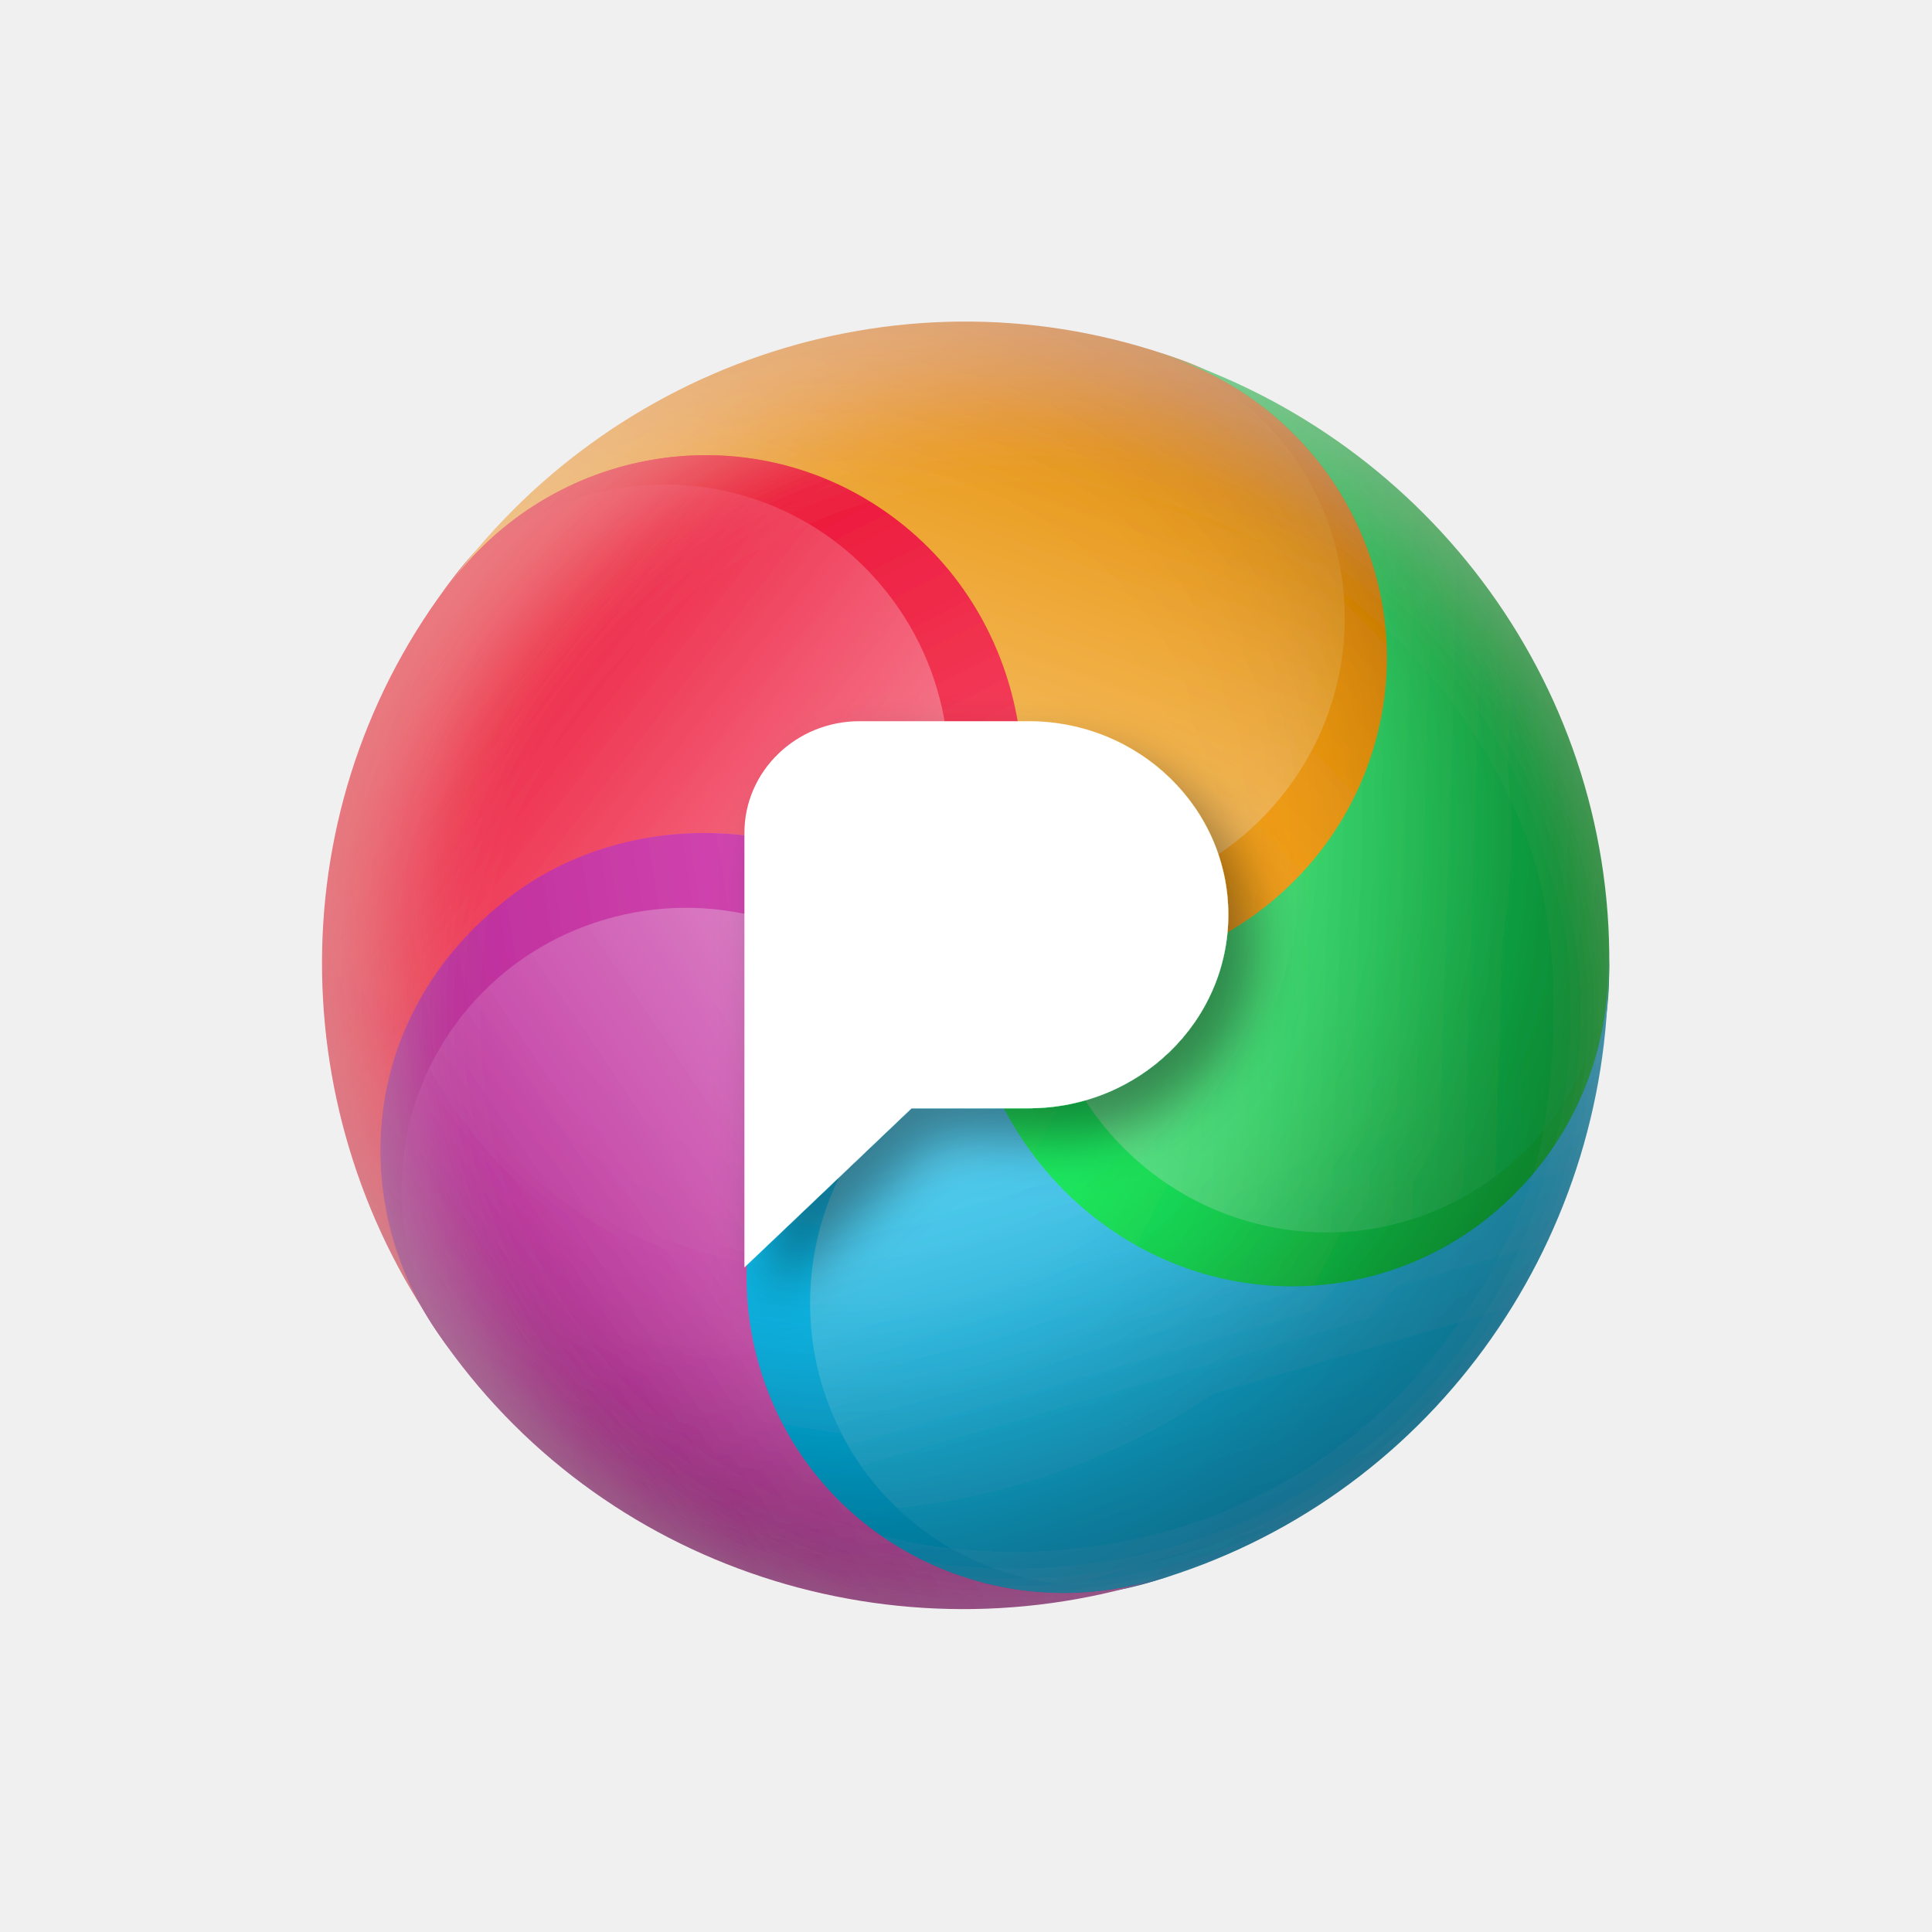
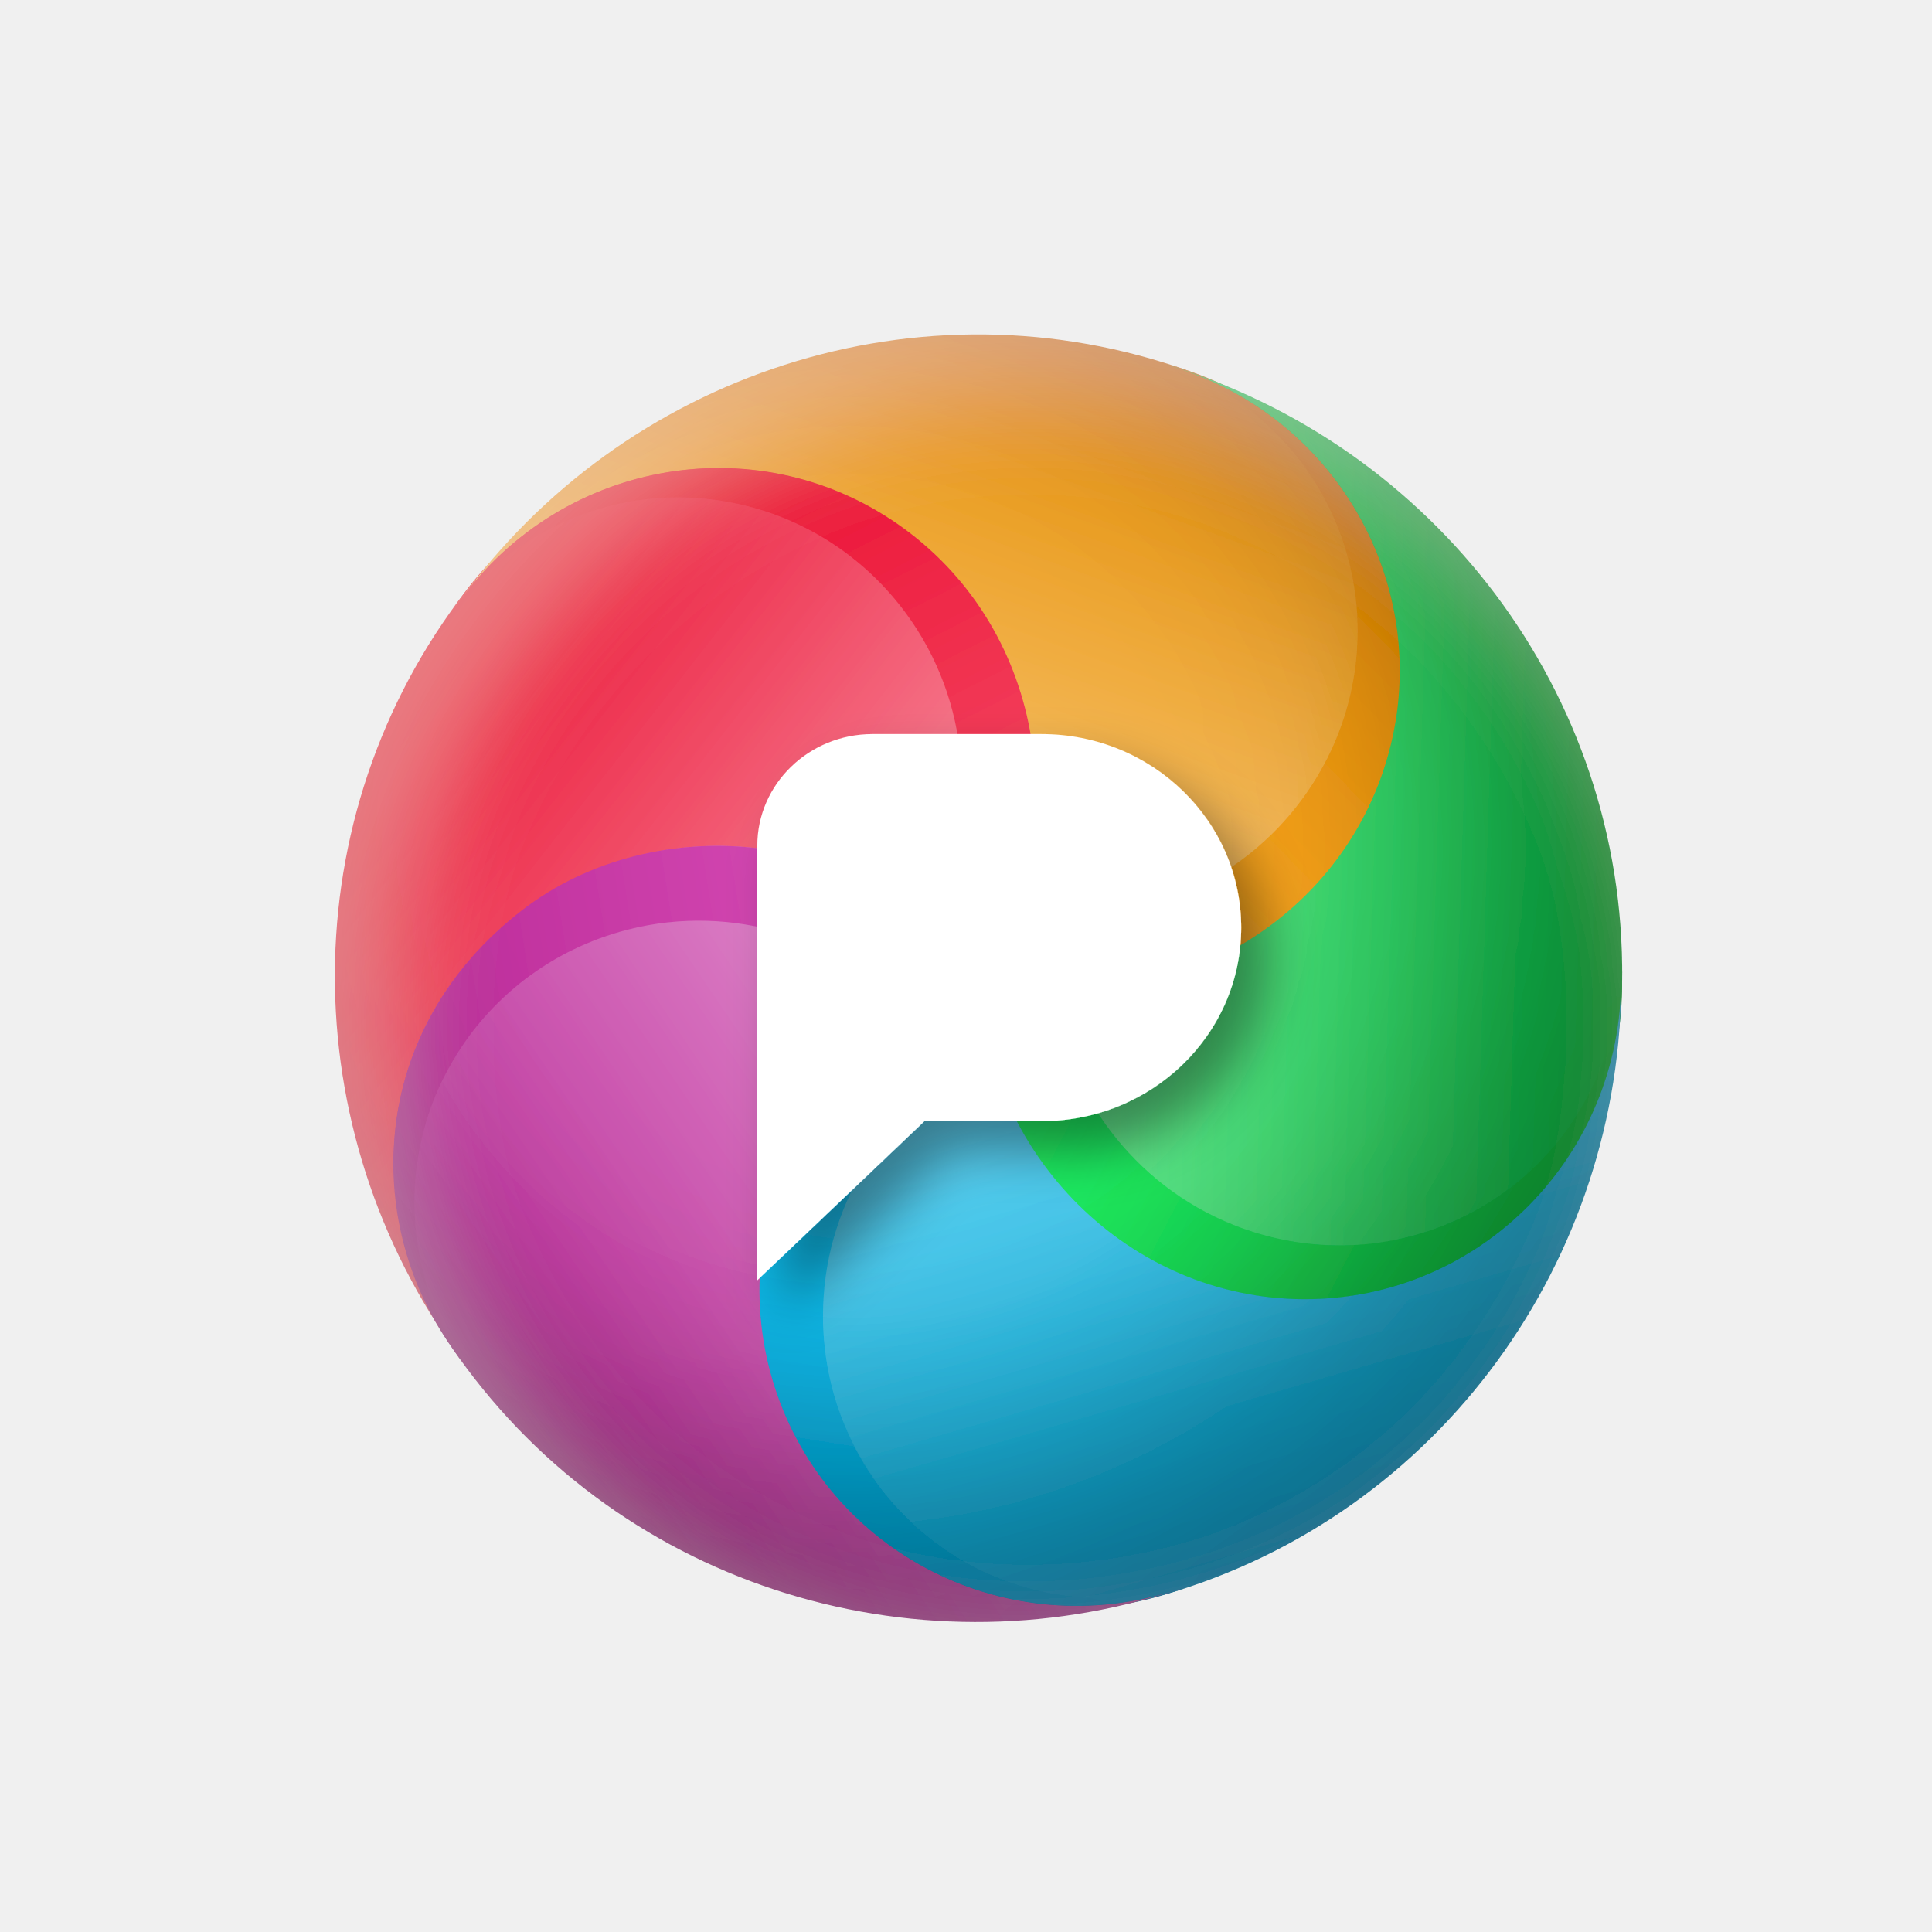
<svg xmlns="http://www.w3.org/2000/svg" xmlns:xlink="http://www.w3.org/1999/xlink" version="1.1" width="75" height="75">
  <defs>
    <path id="drop_shape" d="M 25,25 C 20.778,19.646 13.003,18.371 7.477,22.361 1.952,26.351 0.768,34.096 4.834,39.658 l 0.308,0.421 C -1.489,31.406 -1.815,19.241 4.795,10.326 l 0.118,-0.156 C 9.008,4.727 16.349,3.192 22.245,7.492 27.816,11.555 29.095,19.557 24.999,24.999 Z" />
    <path id="drop_seam" d="M 4.651,10.522 5.052,9.983 C 8.636,5.161 15.79,3.034 22.059,7.313 27.424,10.976 29.394,19.24 24.999,25.003 24.356,24.172 23.694,23.538 22.975,22.942 24.83,19.455 24.872,15.024 22.61,11.454 19.309,6.244 12.487,4.741 7.372,8.098 c -1.093,0.717 -2.054,1.542 -2.803,2.535 z" />
    <path id="center_logo_shape" d="m 22.886,30.523 h 4.545 c 4.281,0 7.752,-3.364 7.752,-7.513 0,-4.149 -3.471,-7.513 -7.752,-7.513 h -6.56 c -2.47,0 -4.472,1.941 -4.472,4.334 v 16.87 z" />
    <linearGradient id="drop_shape_red_gradient" gradientTransform="rotate(45 0.5 0.5)">
      <stop stop-color="#ea0d30" offset="0" />
      <stop stop-color="#fbafbb" offset="1" />
    </linearGradient>
    <linearGradient id="drop_seam_red_gradient" gradientTransform="rotate(60 0.5 0.5)">
      <stop stop-color="#ea0d30" offset="0" />
      <stop stop-color="#f54a65" offset="1" />
    </linearGradient>
    <linearGradient id="drop_shape_yellow_gradient" gradientTransform="rotate(45 0.5 0.5)">
      <stop stop-color="#e58d00" offset="0" />
      <stop stop-color="#ffd899" offset="1" />
    </linearGradient>
    <linearGradient id="drop_seam_yellow_gradient" gradientTransform="rotate(60 0.5 0.5)">
      <stop stop-color="#e58d00" offset="0" />
      <stop stop-color="#ffaf2e" offset="1" />
    </linearGradient>
    <linearGradient id="drop_shape_green_gradient" gradientTransform="rotate(45 0.5 0.5)">
      <stop stop-color="#0bc346" offset="0" />
      <stop stop-color="#89f8ac" offset="1" />
    </linearGradient>
    <linearGradient id="drop_seam_green_gradient" gradientTransform="rotate(60 0.5 0.5)">
      <stop stop-color="#0bc346" offset="0" />
      <stop stop-color="#23f365" offset="1" />
    </linearGradient>
    <linearGradient id="drop_shape_blue_gradient" gradientTransform="rotate(45 0.5 0.5)">
      <stop stop-color="#00a6d4" offset="0" />
      <stop stop-color="#88e5ff" offset="1" />
    </linearGradient>
    <linearGradient id="drop_seam_blue_gradient" gradientTransform="rotate(60 0.5 0.5)">
      <stop stop-color="#00a6d4" offset="0" />
      <stop stop-color="#1dceff" offset="1" />
    </linearGradient>
    <linearGradient id="drop_shape_purple_gradient" gradientTransform="rotate(45 0.5 0.5)">
      <stop stop-color="#b92896" offset="0" />
      <stop stop-color="#eca8dc" offset="1" />
    </linearGradient>
    <linearGradient id="drop_seam_purple_gradient" gradientTransform="rotate(60 0.5 0.5)">
      <stop stop-color="#b92896" offset="0" />
      <stop stop-color="#d94fb8" offset="1" />
    </linearGradient>
    <filter id="outset_shadow" x="-2" y="-2" width="4" height="4">
      <feFlood flood-color="#0006" />
      <feComposite operator="in" in2="SourceAlpha" in="shadowOffset" />
      <feGaussianBlur stdDeviation="1" />
      <feOffset result="shadowOffset" in="shadowOffset" dx="1" dy="1.2" />
      <feComposite operator="out" in2="SourceGraphic" in="shadowOffset" />
      <feComposite operator="over" in2="shadowOffset" in="SourceGraphic" />
    </filter>
    <filter id="inset_shadow">
      <feFlood flood-color="#0006" />
      <feComposite operator="out" in2="SourceAlpha" in="shadowOffset" />
      <feGaussianBlur stdDeviation="5" />
      <feOffset result="shadowOffset" in="shadowOffset" dx="-5" dy="-5" />
      <feFlood flood-color="#fff3" />
      <feComposite operator="out" in2="SourceAlpha" in="lightOffset" />
      <feGaussianBlur stdDeviation="2" />
      <feOffset result="lightOffset" in="lightOffset" dx="2" dy="2" />
      <feComposite operator="atop" in2="SourceGraphic" in="shadowOffset" />
      <feComposite operator="atop" in2="result" in="shadowOffset" />
      <feComposite operator="atop" in2="result" in="lightOffset" />
    </filter>
  </defs>
-   <g id="logo" transform="translate(12.5,12.5)">
+   <g id="logo" transform="translate(13,13)">
    <g id="wheel_filter" filter="url(#inset_shadow)">
      <g id="wheel">
        <g id="drop_red" transform="rotate(0,25,25)">
          <use id="drop_shape_red" xlink:href="#drop_shape" style="fill:url(#drop_shape_red_gradient)" />
          <use id="drop_seam_red" xlink:href="#drop_seam" style="fill:url(#drop_seam_red_gradient)" />
        </g>
        <g id="drop_yellow" transform="rotate(72,25,25)">
          <use id="drop_shape_yellow" xlink:href="#drop_shape" style="fill:url(#drop_shape_yellow_gradient)" />
          <use id="drop_seam_yellow" xlink:href="#drop_seam" style="fill:url(#drop_seam_yellow_gradient)" />
        </g>
        <g id="drop_green" transform="rotate(144,25,25)">
          <use id="drop_shape_green" xlink:href="#drop_shape" style="fill:url(#drop_shape_green_gradient)" />
          <use id="drop_seam_green" xlink:href="#drop_seam" style="fill:url(#drop_seam_green_gradient)" />
        </g>
        <g id="drop_blue" transform="rotate(216,25,25)">
          <use id="drop_shape_blue" xlink:href="#drop_shape" style="fill:url(#drop_shape_blue_gradient)" />
          <use id="drop_seam_blue" xlink:href="#drop_seam" style="fill:url(#drop_seam_blue_gradient)" />
        </g>
        <g id="drop_purple" transform="rotate(288,25,25)">
          <use id="drop_shape_purple" xlink:href="#drop_shape" style="fill:url(#drop_shape_purple_gradient)" />
          <use id="drop_seam_purple" xlink:href="#drop_seam" style="fill:url(#drop_seam_purple_gradient)" />
        </g>
      </g>
    </g>
    <g id="center_logo">
      <use id="center_logo_use" xlink:href="#center_logo_shape" style="fill:#ffffff;filter:url(#outset_shadow)" />
    </g>
  </g>
</svg>
